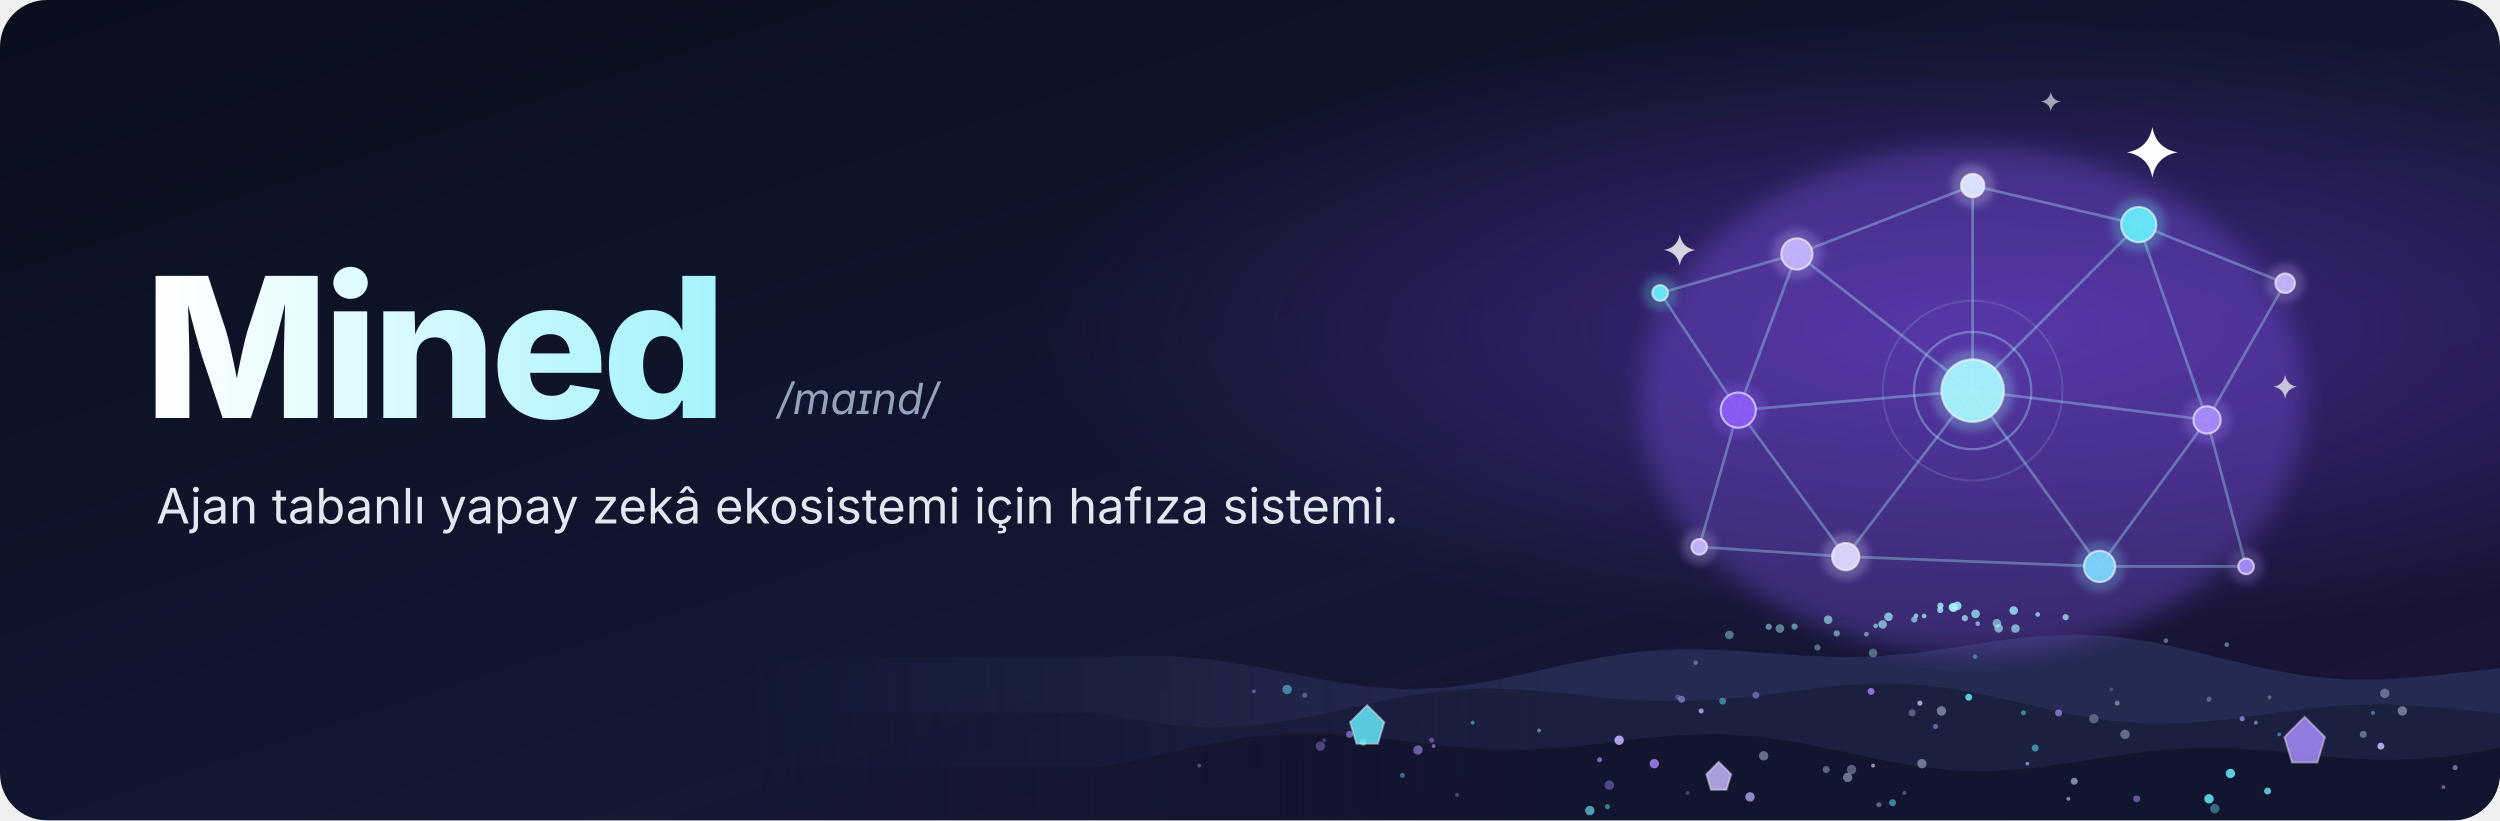
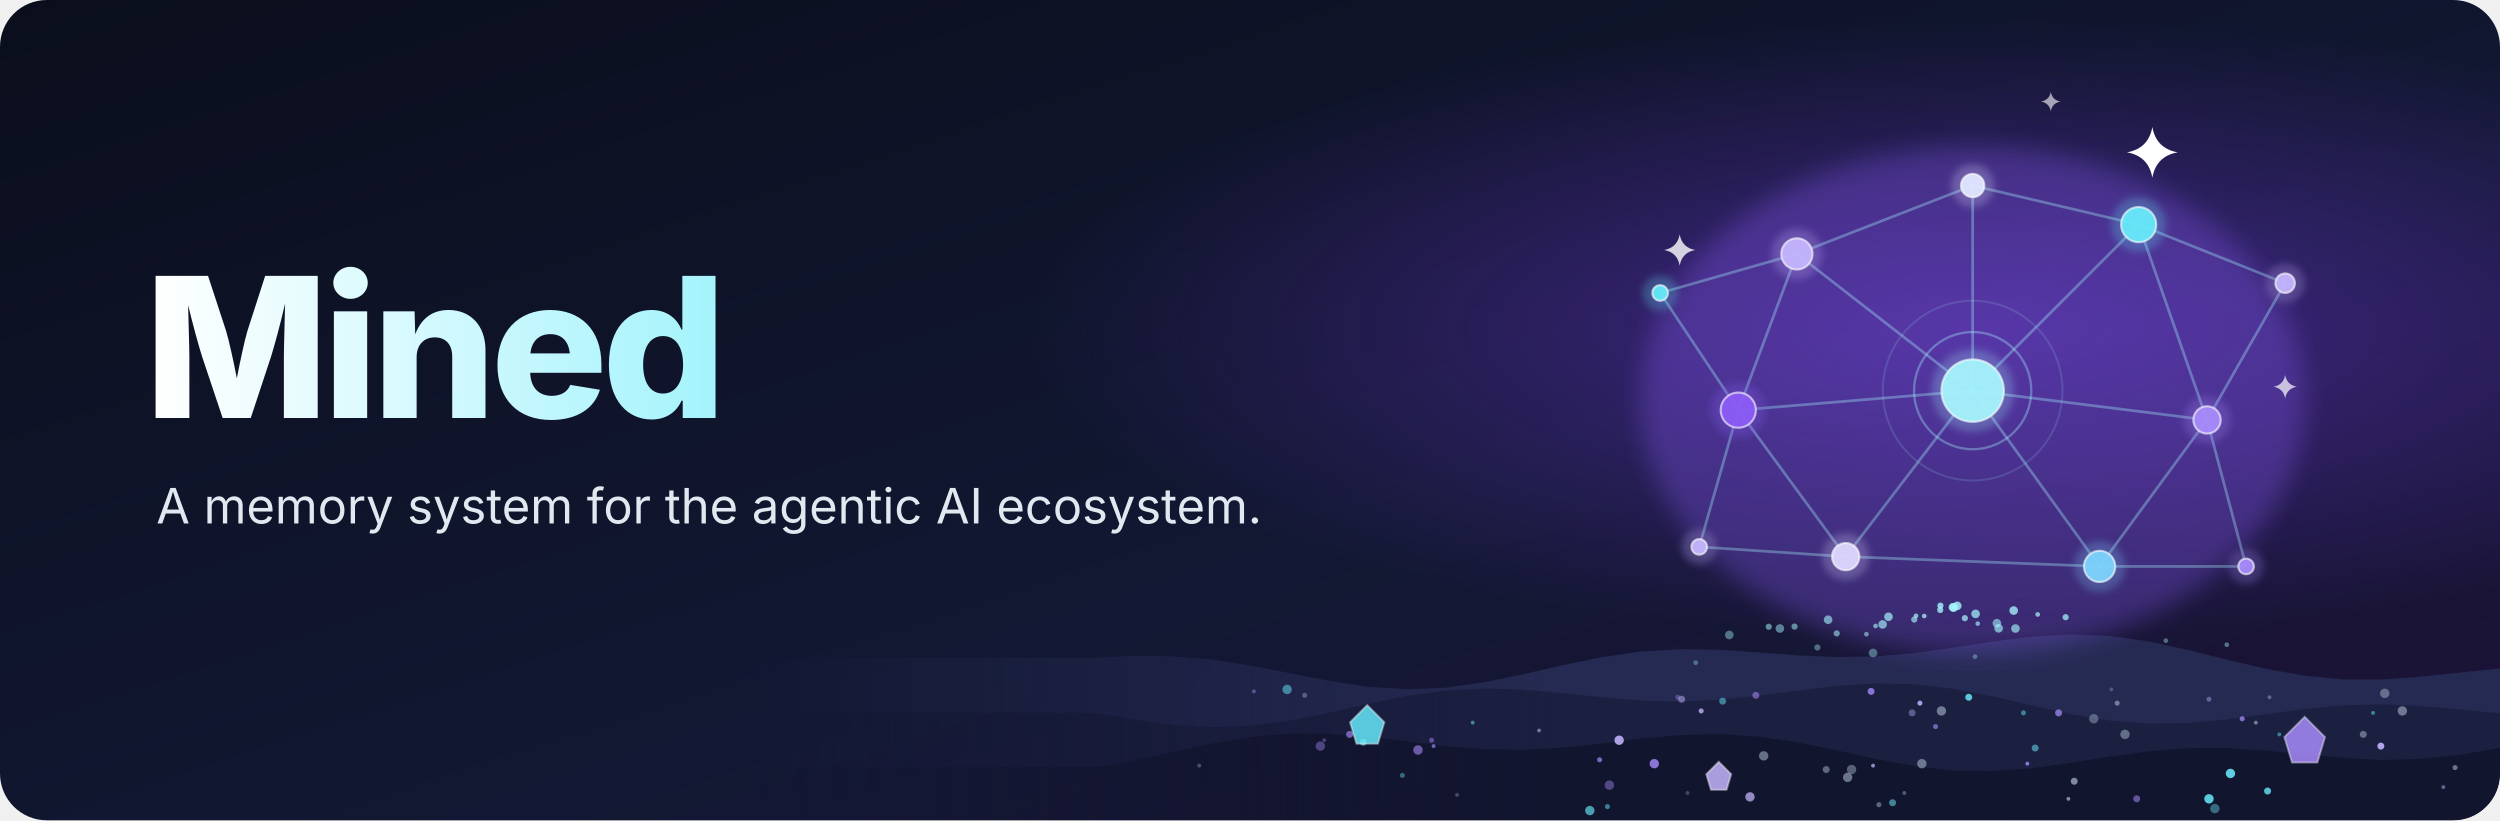
- <svg xmlns="http://www.w3.org/2000/svg" width="1280" height="420" viewBox="0 0 1280 420" role="img" aria-label="Mined: Ajan tabanlı yapay zekâ ekosistemi için hafıza sistemi.">
+ <svg xmlns="http://www.w3.org/2000/svg" width="1280" height="420" viewBox="0 0 1280 420" role="img" aria-label="Mined: A memory system for the agentic AI ecosystem.">
  <defs>
    <linearGradient id="bg" x1="0" y1="0" x2="1" y2="1">
      <stop offset="0" stop-color="#0a0e1c" />
      <stop offset=".6" stop-color="#121833" />
      <stop offset="1" stop-color="#1d1238" />
    </linearGradient>
    <radialGradient id="glow" cx=".79" cy=".4" r=".38">
      <stop offset="0" stop-color="#7c3aed" stop-opacity=".45" />
      <stop offset="1" stop-color="#7c3aed" stop-opacity="0" />
    </radialGradient>
    <linearGradient id="title" x1="0" y1="0" x2="1" y2="0">
      <stop offset="0" stop-color="#ffffff" />
      <stop offset="1" stop-color="#a5f3fc" />
    </linearGradient>
    <linearGradient id="rock" x1="0" y1="0" x2="0" y2="1">
      <stop offset="0" stop-color="#1e2140" />
      <stop offset="1" stop-color="#0c0e1d" />
    </linearGradient>
    <filter id="blur" x="-50%" y="-50%" width="200%" height="200%">
      <feGaussianBlur stdDeviation="6" />
    </filter>
    <filter id="blur2" x="-50%" y="-50%" width="200%" height="200%">
      <feGaussianBlur stdDeviation="2" />
    </filter>
    <linearGradient id="fadeL" x1="0" y1="0" x2="1" y2="0">
      <stop offset=".30" stop-color="#fff" stop-opacity="0" />
      <stop offset=".62" stop-color="#fff" stop-opacity="1" />
    </linearGradient>
    <mask id="fade" maskUnits="userSpaceOnUse" x="0" y="0" width="1280" height="420">
      <rect width="1280" height="420" fill="url(#fadeL)" />
    </mask>
    <clipPath id="card">
      <rect width="1280" height="420" rx="24" />
    </clipPath>
  </defs>
  <g clip-path="url(#card)">
    <rect width="1280" height="420" fill="url(#bg)" />
    <rect width="1280" height="420" fill="url(#glow)" />
    <g mask="url(#fade)">
      <path d="M0,420 L0,336.8 L560,336.8 L580,335.8 L600,336.0 L620,337.6 L640,340.7 L660,344.6 L680,348.5 L700,351.6 L720,352.9 L740,352.1 L760,349.3 L780,345.2 L800,340.6 L820,336.5 L840,333.6 L860,332.4 L880,332.7 L900,334.0 L920,335.5 L940,336.4 L960,336.1 L980,334.4 L1000,331.6 L1020,328.5 L1040,326.0 L1060,324.9 L1080,325.6 L1100,328.4 L1120,332.7 L1140,337.7 L1160,342.4 L1180,346.0 L1200,347.9 L1220,347.9 L1240,346.4 L1260,344.3 L1280,342.2 L1300,341.1 L1300,420Z" fill="#252a52" fill-opacity="1" />
      <path d="M0,420 L0,364.9 L560,364.9 L580,368.3 L600,371.1 L620,372.3 L640,371.6 L660,369.0 L680,365.0 L700,360.5 L720,356.4 L740,353.6 L760,352.5 L780,353.1 L800,354.8 L820,357.0 L840,358.7 L860,359.2 L880,358.3 L900,356.2 L920,353.6 L940,351.2 L960,349.9 L980,350.3 L1000,352.7 L1020,356.5 L1040,361.1 L1060,365.6 L1080,368.9 L1100,370.5 L1120,370.2 L1140,368.4 L1160,365.7 L1180,363.0 L1200,361.1 L1220,360.6 L1240,361.5 L1260,363.3 L1280,365.3 L1300,366.7 L1300,420Z" fill="#1b1f40" fill-opacity="1" />
      <path d="M0,420 L0,392.8 L560,392.8 L580,389.4 L600,385.1 L620,380.8 L640,377.4 L660,375.6 L680,375.6 L700,377.1 L720,379.5 L740,382.0 L760,383.6 L780,383.9 L800,382.8 L820,380.7 L840,378.2 L860,376.4 L880,375.8 L900,377.1 L920,380.0 L940,384.1 L960,388.5 L980,392.2 L1000,394.5 L1020,394.8 L1040,393.4 L1060,390.6 L1080,387.4 L1100,384.7 L1120,383.1 L1140,383.0 L1160,384.3 L1180,386.2 L1200,388.1 L1220,389.1 L1240,388.5 L1260,386.4 L1280,382.9 L1300,378.8 L1300,420Z" fill="#12152e" fill-opacity="1" />
      <circle cx="903" cy="387" r="2.4" fill="#94a3b8" fill-opacity="0.63" />
      <circle cx="994" cy="364" r="2.4" fill="#94a3b8" fill-opacity="0.70" />
      <circle cx="1131" cy="358" r="1.3" fill="#c4b5fd" fill-opacity="0.40" />
      <circle cx="1142" cy="396" r="2.4" fill="#67e8f9" fill-opacity="0.88" />
      <circle cx="1038" cy="391" r="1" fill="#a78bfa" fill-opacity="0.81" />
      <circle cx="642" cy="354" r="1" fill="#a78bfa" fill-opacity="0.78" />
      <circle cx="819" cy="389" r="1.3" fill="#a78bfa" fill-opacity="0.70" />
      <circle cx="935" cy="394" r="1.8" fill="#94a3b8" fill-opacity="0.57" />
      <circle cx="969" cy="411" r="1.8" fill="#67e8f9" fill-opacity="0.52" />
      <circle cx="754" cy="370" r="1" fill="#67e8f9" fill-opacity="0.57" />
      <circle cx="1167" cy="376" r="1" fill="#67e8f9" fill-opacity="0.47" />
      <circle cx="1221" cy="355" r="2.4" fill="#94a3b8" fill-opacity="0.58" />
      <circle cx="979" cy="365" r="1.8" fill="#c4b5fd" fill-opacity="0.40" />
      <circle cx="823" cy="413" r="1.3" fill="#67e8f9" fill-opacity="0.49" />
      <circle cx="668" cy="356" r="1.3" fill="#94a3b8" fill-opacity="0.73" />
      <circle cx="726" cy="384" r="2.4" fill="#a78bfa" fill-opacity="0.70" />
      <circle cx="678" cy="379" r="1" fill="#a78bfa" fill-opacity="0.50" />
      <circle cx="1251" cy="403" r="1" fill="#c4b5fd" fill-opacity="0.47" />
      <circle cx="864" cy="406" r="1" fill="#94a3b8" fill-opacity="0.37" />
      <circle cx="698" cy="380" r="1.8" fill="#67e8f9" fill-opacity="0.81" />
      <circle cx="859" cy="357" r="1.3" fill="#a78bfa" fill-opacity="0.36" />
      <circle cx="847" cy="391" r="2.4" fill="#a78bfa" fill-opacity="0.81" />
      <circle cx="691" cy="376" r="1.8" fill="#a78bfa" fill-opacity="0.85" />
      <circle cx="1148" cy="368" r="1.3" fill="#a78bfa" fill-opacity="0.76" />
      <circle cx="1230" cy="364" r="2.4" fill="#94a3b8" fill-opacity="0.68" />
      <circle cx="882" cy="359" r="1.8" fill="#67e8f9" fill-opacity="0.48" />
      <circle cx="1072" cy="368" r="2.4" fill="#94a3b8" fill-opacity="0.51" />
      <circle cx="718" cy="397" r="1.3" fill="#67e8f9" fill-opacity="0.48" />
      <circle cx="975" cy="406" r="1" fill="#94a3b8" fill-opacity="0.50" />
      <circle cx="1215" cy="365" r="1" fill="#67e8f9" fill-opacity="0.50" />
      <circle cx="899" cy="356" r="1.8" fill="#a78bfa" fill-opacity="0.55" />
      <circle cx="983" cy="360" r="1.3" fill="#c4b5fd" fill-opacity="0.84" />
      <circle cx="1257" cy="393" r="1.3" fill="#94a3b8" fill-opacity="0.67" />
      <circle cx="1219" cy="382" r="1.8" fill="#c4b5fd" fill-opacity="0.88" />
      <circle cx="614" cy="392" r="1" fill="#94a3b8" fill-opacity="0.75" />
      <circle cx="814" cy="415" r="2.4" fill="#67e8f9" fill-opacity="0.65" />
      <circle cx="1094" cy="409" r="1.8" fill="#a78bfa" fill-opacity="0.54" />
      <circle cx="1059" cy="409" r="1" fill="#94a3b8" fill-opacity="0.82" />
      <circle cx="984" cy="391" r="2.4" fill="#94a3b8" fill-opacity="0.67" />
      <circle cx="1008" cy="357" r="1.8" fill="#67e8f9" fill-opacity="0.83" />
      <circle cx="1088" cy="376" r="2.4" fill="#94a3b8" fill-opacity="0.59" />
      <circle cx="1162" cy="357" r="1" fill="#94a3b8" fill-opacity="0.52" />
      <circle cx="659" cy="353" r="2.4" fill="#67e8f9" fill-opacity="0.78" />
      <circle cx="1042" cy="383" r="1.8" fill="#67e8f9" fill-opacity="0.52" />
      <circle cx="1054" cy="365" r="1.8" fill="#a78bfa" fill-opacity="0.71" />
      <circle cx="896" cy="408" r="2.4" fill="#c4b5fd" fill-opacity="0.72" />
      <circle cx="733" cy="379" r="1.3" fill="#a78bfa" fill-opacity="0.56" />
      <circle cx="991" cy="372" r="1.3" fill="#a78bfa" fill-opacity="0.62" />
      <circle cx="1161" cy="405" r="1.8" fill="#67e8f9" fill-opacity="0.80" />
      <circle cx="676" cy="382" r="2.4" fill="#a78bfa" fill-opacity="0.56" />
      <circle cx="948" cy="394" r="2.4" fill="#94a3b8" fill-opacity="0.53" />
      <circle cx="1155" cy="370" r="1" fill="#94a3b8" fill-opacity="0.72" />
      <circle cx="788" cy="374" r="1" fill="#94a3b8" fill-opacity="0.70" />
      <circle cx="871" cy="364" r="1.3" fill="#c4b5fd" fill-opacity="0.78" />
      <circle cx="1134" cy="414" r="2.4" fill="#67e8f9" fill-opacity="0.41" />
      <circle cx="959" cy="392" r="1" fill="#c4b5fd" fill-opacity="0.73" />
      <circle cx="734" cy="382" r="1" fill="#a78bfa" fill-opacity="0.77" />
      <circle cx="958" cy="354" r="1.8" fill="#a78bfa" fill-opacity="0.78" />
      <circle cx="962" cy="412" r="1.3" fill="#94a3b8" fill-opacity="0.57" />
      <circle cx="1131" cy="409" r="2.4" fill="#67e8f9" fill-opacity="0.86" />
      <circle cx="1084" cy="360" r="1.3" fill="#94a3b8" fill-opacity="0.69" />
      <circle cx="1210" cy="376" r="1.8" fill="#94a3b8" fill-opacity="0.61" />
      <circle cx="1036" cy="365" r="1.3" fill="#67e8f9" fill-opacity="0.48" />
      <circle cx="861" cy="358" r="1.8" fill="#c4b5fd" fill-opacity="0.49" />
      <circle cx="1081" cy="353" r="1" fill="#94a3b8" fill-opacity="0.37" />
      <circle cx="829" cy="379" r="2.4" fill="#c4b5fd" fill-opacity="0.86" />
      <circle cx="746" cy="407" r="1" fill="#94a3b8" fill-opacity="0.45" />
      <circle cx="824" cy="402" r="2.4" fill="#a78bfa" fill-opacity="0.43" />
      <circle cx="946" cy="398" r="2.4" fill="#94a3b8" fill-opacity="0.67" />
      <circle cx="1062" cy="400" r="1.8" fill="#94a3b8" fill-opacity="0.81" />
    </g>
    <ellipse cx="1010" cy="205.0" rx="170" ry="130" fill="#8b5cf6" fill-opacity=".30" filter="url(#blur)" />
    <circle cx="1022.4" cy="319.1" r="2.2" fill="#a5f3fc" fill-opacity="0.59" />
    <circle cx="1000.3" cy="311.1" r="2.2" fill="#a5f3fc" fill-opacity="0.80" />
    <circle cx="999.9" cy="310.9" r="2.2" fill="#a5f3fc" fill-opacity="0.80" />
    <circle cx="955.6" cy="324.7" r="1.2" fill="#a5f3fc" fill-opacity="0.54" />
    <circle cx="1011.2" cy="336.2" r="1.2" fill="#a5f3fc" fill-opacity="0.35" />
    <circle cx="1011.5" cy="314.3" r="2.2" fill="#a5f3fc" fill-opacity="0.72" />
    <circle cx="885.4" cy="325.1" r="2.2" fill="#a5f3fc" fill-opacity="0.42" />
    <circle cx="1006.0" cy="316.5" r="1.6" fill="#a5f3fc" fill-opacity="0.72" />
    <circle cx="930.5" cy="331.5" r="1.6" fill="#a5f3fc" fill-opacity="0.40" />
    <circle cx="1031.0" cy="312.6" r="2.2" fill="#a5f3fc" fill-opacity="0.78" />
    <circle cx="980.1" cy="317.2" r="1.6" fill="#a5f3fc" fill-opacity="0.64" />
    <circle cx="868.2" cy="339.3" r="1.2" fill="#a5f3fc" fill-opacity="0.35" />
    <circle cx="911.3" cy="321.8" r="2.2" fill="#a5f3fc" fill-opacity="0.48" />
    <circle cx="959.0" cy="334.3" r="2.2" fill="#a5f3fc" fill-opacity="0.39" />
    <circle cx="1023.3" cy="321.7" r="2.2" fill="#a5f3fc" fill-opacity="0.64" />
    <circle cx="940.4" cy="324.3" r="1.6" fill="#a5f3fc" fill-opacity="0.55" />
    <circle cx="1031.9" cy="321.8" r="2.2" fill="#a5f3fc" fill-opacity="0.64" />
    <circle cx="963.9" cy="319.7" r="2.2" fill="#a5f3fc" fill-opacity="0.65" />
    <circle cx="960.3" cy="320.5" r="1.2" fill="#a5f3fc" fill-opacity="0.62" />
    <circle cx="985.2" cy="315.4" r="1.2" fill="#a5f3fc" fill-opacity="0.73" />
    <circle cx="1000.5" cy="311.2" r="1.2" fill="#a5f3fc" fill-opacity="0.78" />
    <circle cx="1108.9" cy="328.0" r="1.2" fill="#a5f3fc" fill-opacity="0.39" />
    <circle cx="918.8" cy="320.8" r="1.6" fill="#a5f3fc" fill-opacity="0.53" />
    <circle cx="1043.3" cy="314.6" r="1.2" fill="#a5f3fc" fill-opacity="0.72" />
    <circle cx="981.0" cy="315.3" r="1.2" fill="#a5f3fc" fill-opacity="0.72" />
    <circle cx="993.4" cy="312.3" r="1.6" fill="#a5f3fc" fill-opacity="0.78" />
    <circle cx="966.9" cy="315.8" r="2.2" fill="#a5f3fc" fill-opacity="0.70" />
    <circle cx="1057.6" cy="316.0" r="1.6" fill="#a5f3fc" fill-opacity="0.73" />
    <circle cx="936.0" cy="317.3" r="2.2" fill="#a5f3fc" fill-opacity="0.60" />
    <circle cx="1140.1" cy="330.1" r="1.2" fill="#a5f3fc" fill-opacity="0.43" />
    <circle cx="1002.1" cy="310.2" r="2.2" fill="#a5f3fc" fill-opacity="0.82" />
    <circle cx="993.5" cy="310.1" r="1.6" fill="#a5f3fc" fill-opacity="0.80" />
    <circle cx="905.6" cy="320.9" r="1.6" fill="#a5f3fc" fill-opacity="0.53" />
    <circle cx="1012.6" cy="319.3" r="1.2" fill="#a5f3fc" fill-opacity="0.63" />
    <g stroke="#a5f3fc" stroke-opacity=".35" stroke-width="1.4">
      <line x1="1010" y1="200" x2="920" y2="130" />
      <line x1="1010" y1="200" x2="1095" y2="115" />
      <line x1="1010" y1="200" x2="1130" y2="215" />
      <line x1="1010" y1="200" x2="1075" y2="290" />
      <line x1="1010" y1="200" x2="945" y2="285" />
      <line x1="1010" y1="200" x2="890" y2="210" />
      <line x1="1010" y1="200" x2="1010" y2="95" />
      <line x1="920" y1="130" x2="1010" y2="95" />
      <line x1="1010" y1="95" x2="1095" y2="115" />
      <line x1="1095" y1="115" x2="1130" y2="215" />
      <line x1="1095" y1="115" x2="1170" y2="145" />
      <line x1="1130" y1="215" x2="1170" y2="145" />
      <line x1="1130" y1="215" x2="1075" y2="290" />
      <line x1="1075" y1="290" x2="945" y2="285" />
      <line x1="945" y1="285" x2="890" y2="210" />
      <line x1="890" y1="210" x2="920" y2="130" />
      <line x1="920" y1="130" x2="850" y2="150" />
      <line x1="890" y1="210" x2="850" y2="150" />
      <line x1="1075" y1="290" x2="1150" y2="290" />
      <line x1="1130" y1="215" x2="1150" y2="290" />
      <line x1="945" y1="285" x2="870" y2="280" />
      <line x1="890" y1="210" x2="870" y2="280" />
    </g>
    <circle cx="1010" cy="200" r="30" fill="none" stroke="#a5f3fc" stroke-opacity=".35" stroke-width="1.2" />
    <circle cx="1010" cy="200" r="46" fill="none" stroke="#a5f3fc" stroke-opacity=".15" stroke-width="1" />
    <circle cx="1010" cy="200" r="21" fill="#a5f3fc" fill-opacity=".25" filter="url(#blur2)" />
    <circle cx="1010" cy="200" r="16" fill="#a5f3fc" fill-opacity=".95" stroke="#ffffff" stroke-opacity=".6" stroke-width="1.1" />
    <circle cx="920" cy="130" r="13" fill="#c4b5fd" fill-opacity=".25" filter="url(#blur2)" />
    <circle cx="920" cy="130" r="8" fill="#c4b5fd" fill-opacity=".95" stroke="#ffffff" stroke-opacity=".6" stroke-width="1.1" />
    <circle cx="1095" cy="115" r="14" fill="#67e8f9" fill-opacity=".25" filter="url(#blur2)" />
    <circle cx="1095" cy="115" r="9" fill="#67e8f9" fill-opacity=".95" stroke="#ffffff" stroke-opacity=".6" stroke-width="1.1" />
    <circle cx="1130" cy="215" r="12" fill="#a78bfa" fill-opacity=".25" filter="url(#blur2)" />
    <circle cx="1130" cy="215" r="7" fill="#a78bfa" fill-opacity=".95" stroke="#ffffff" stroke-opacity=".6" stroke-width="1.1" />
    <circle cx="1075" cy="290" r="13" fill="#7dd3fc" fill-opacity=".25" filter="url(#blur2)" />
    <circle cx="1075" cy="290" r="8" fill="#7dd3fc" fill-opacity=".95" stroke="#ffffff" stroke-opacity=".6" stroke-width="1.1" />
    <circle cx="945" cy="285" r="12" fill="#ddd6fe" fill-opacity=".25" filter="url(#blur2)" />
    <circle cx="945" cy="285" r="7" fill="#ddd6fe" fill-opacity=".95" stroke="#ffffff" stroke-opacity=".6" stroke-width="1.1" />
    <circle cx="890" cy="210" r="14" fill="#8b5cf6" fill-opacity=".25" filter="url(#blur2)" />
    <circle cx="890" cy="210" r="9" fill="#8b5cf6" fill-opacity=".95" stroke="#ffffff" stroke-opacity=".6" stroke-width="1.1" />
    <circle cx="1010" cy="95" r="11" fill="#e0e7ff" fill-opacity=".25" filter="url(#blur2)" />
    <circle cx="1010" cy="95" r="6" fill="#e0e7ff" fill-opacity=".95" stroke="#ffffff" stroke-opacity=".6" stroke-width="1.1" />
    <circle cx="1170" cy="145" r="10" fill="#c4b5fd" fill-opacity=".25" filter="url(#blur2)" />
    <circle cx="1170" cy="145" r="5" fill="#c4b5fd" fill-opacity=".95" stroke="#ffffff" stroke-opacity=".6" stroke-width="1.1" />
    <circle cx="850" cy="150" r="9" fill="#67e8f9" fill-opacity=".25" filter="url(#blur2)" />
    <circle cx="850" cy="150" r="4" fill="#67e8f9" fill-opacity=".95" stroke="#ffffff" stroke-opacity=".6" stroke-width="1.1" />
    <circle cx="1150" cy="290" r="9" fill="#a78bfa" fill-opacity=".25" filter="url(#blur2)" />
    <circle cx="1150" cy="290" r="4" fill="#a78bfa" fill-opacity=".95" stroke="#ffffff" stroke-opacity=".6" stroke-width="1.1" />
    <circle cx="870" cy="280" r="9" fill="#c4b5fd" fill-opacity=".25" filter="url(#blur2)" />
    <circle cx="870" cy="280" r="4" fill="#c4b5fd" fill-opacity=".95" stroke="#ffffff" stroke-opacity=".6" stroke-width="1.1" />
    <path d="M1102,65 Q1103.95,76.05 1115,78 Q1103.95,79.95 1102,91 Q1100.05,79.95 1089,78 Q1100.05,76.05 1102,65Z" fill="#ffffff" fill-opacity="1" />
    <path d="M860,120 Q861.2,126.8 868,128 Q861.2,129.2 860,136 Q858.8,129.2 852,128 Q858.8,126.8 860,120Z" fill="#ffffff" fill-opacity="0.8" />
    <path d="M1170,192 Q1170.9,197.1 1176,198 Q1170.9,198.9 1170,204 Q1169.1,198.9 1164,198 Q1169.1,197.1 1170,192Z" fill="#ffffff" fill-opacity="0.7" />
    <path d="M1050,47 Q1050.75,51.25 1055,52 Q1050.75,52.75 1050,57 Q1049.25,52.75 1045,52 Q1049.25,51.25 1050,47Z" fill="#ffffff" fill-opacity="0.6" />
    <polygon points="700,361 708.8,369.8 705.5,380.8 694.5,380.8 691.2,369.8" fill="#67e8f9" fill-opacity=".85" stroke="#ffffff" stroke-opacity=".4" />
    <polygon points="1180,367 1190.4,377.4 1186.5,390.4 1173.5,390.4 1169.6,377.4" fill="#a78bfa" fill-opacity=".85" stroke="#ffffff" stroke-opacity=".4" />
    <polygon points="880,390 886.4,396.4 884.0,404.4 876.0,404.4 873.6,396.4" fill="#c4b5fd" fill-opacity=".85" stroke="#ffffff" stroke-opacity=".4" />
    <text x="74" y="214" font-family="'Segoe UI', Inter, 'Helvetica Neue', Arial, sans-serif" font-size="100" font-weight="800" letter-spacing="-3" fill="url(#title)">Mined</text>
-     <text x="398" y="212" font-family="'Segoe UI', Inter, 'Helvetica Neue', Arial, sans-serif" font-size="22" font-style="italic" fill="#94a3b8">/maɪnd/</text>
-     <text x="80" y="268" font-family="'Segoe UI', Inter, 'Helvetica Neue', Arial, sans-serif" font-size="25" fill="#e2e8f0">Ajan tabanlı yapay zekâ ekosistemi için hafıza sistemi.</text>
+     <text x="80" y="268" font-family="'Segoe UI', Inter, 'Helvetica Neue', Arial, sans-serif" font-size="25" fill="#e2e8f0">A memory system for the agentic AI ecosystem.</text>
  </g>
</svg>
